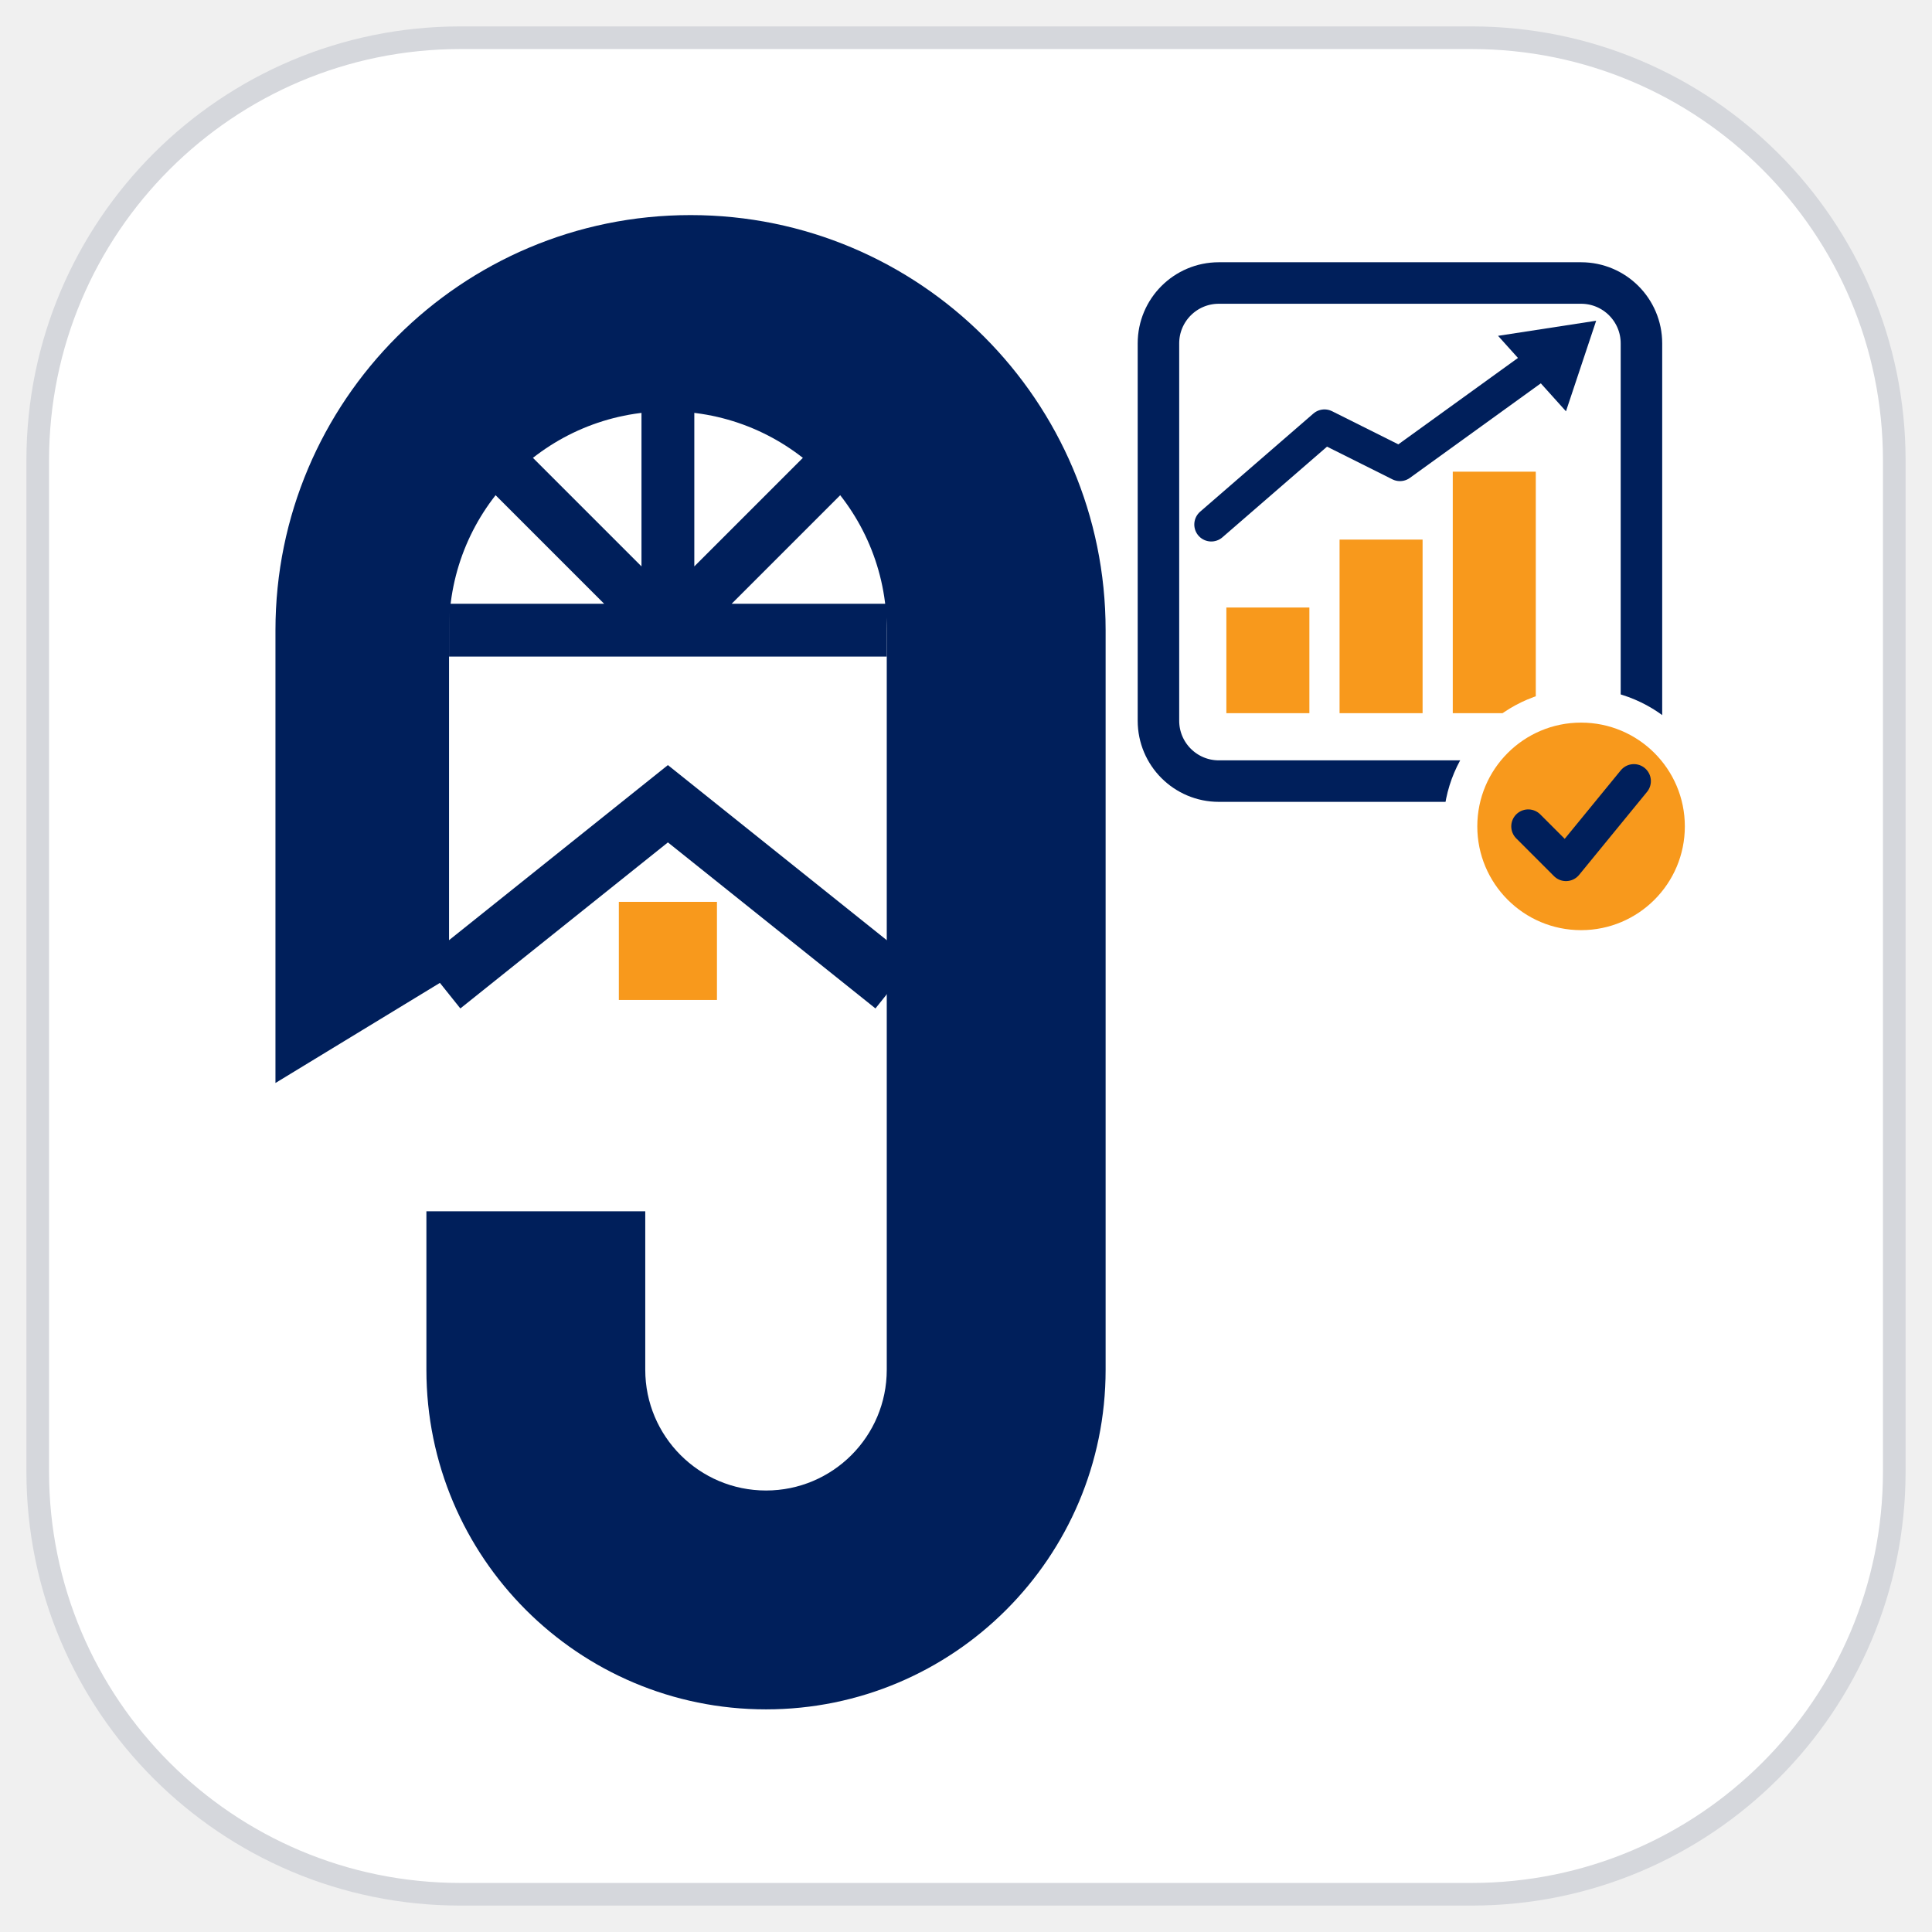
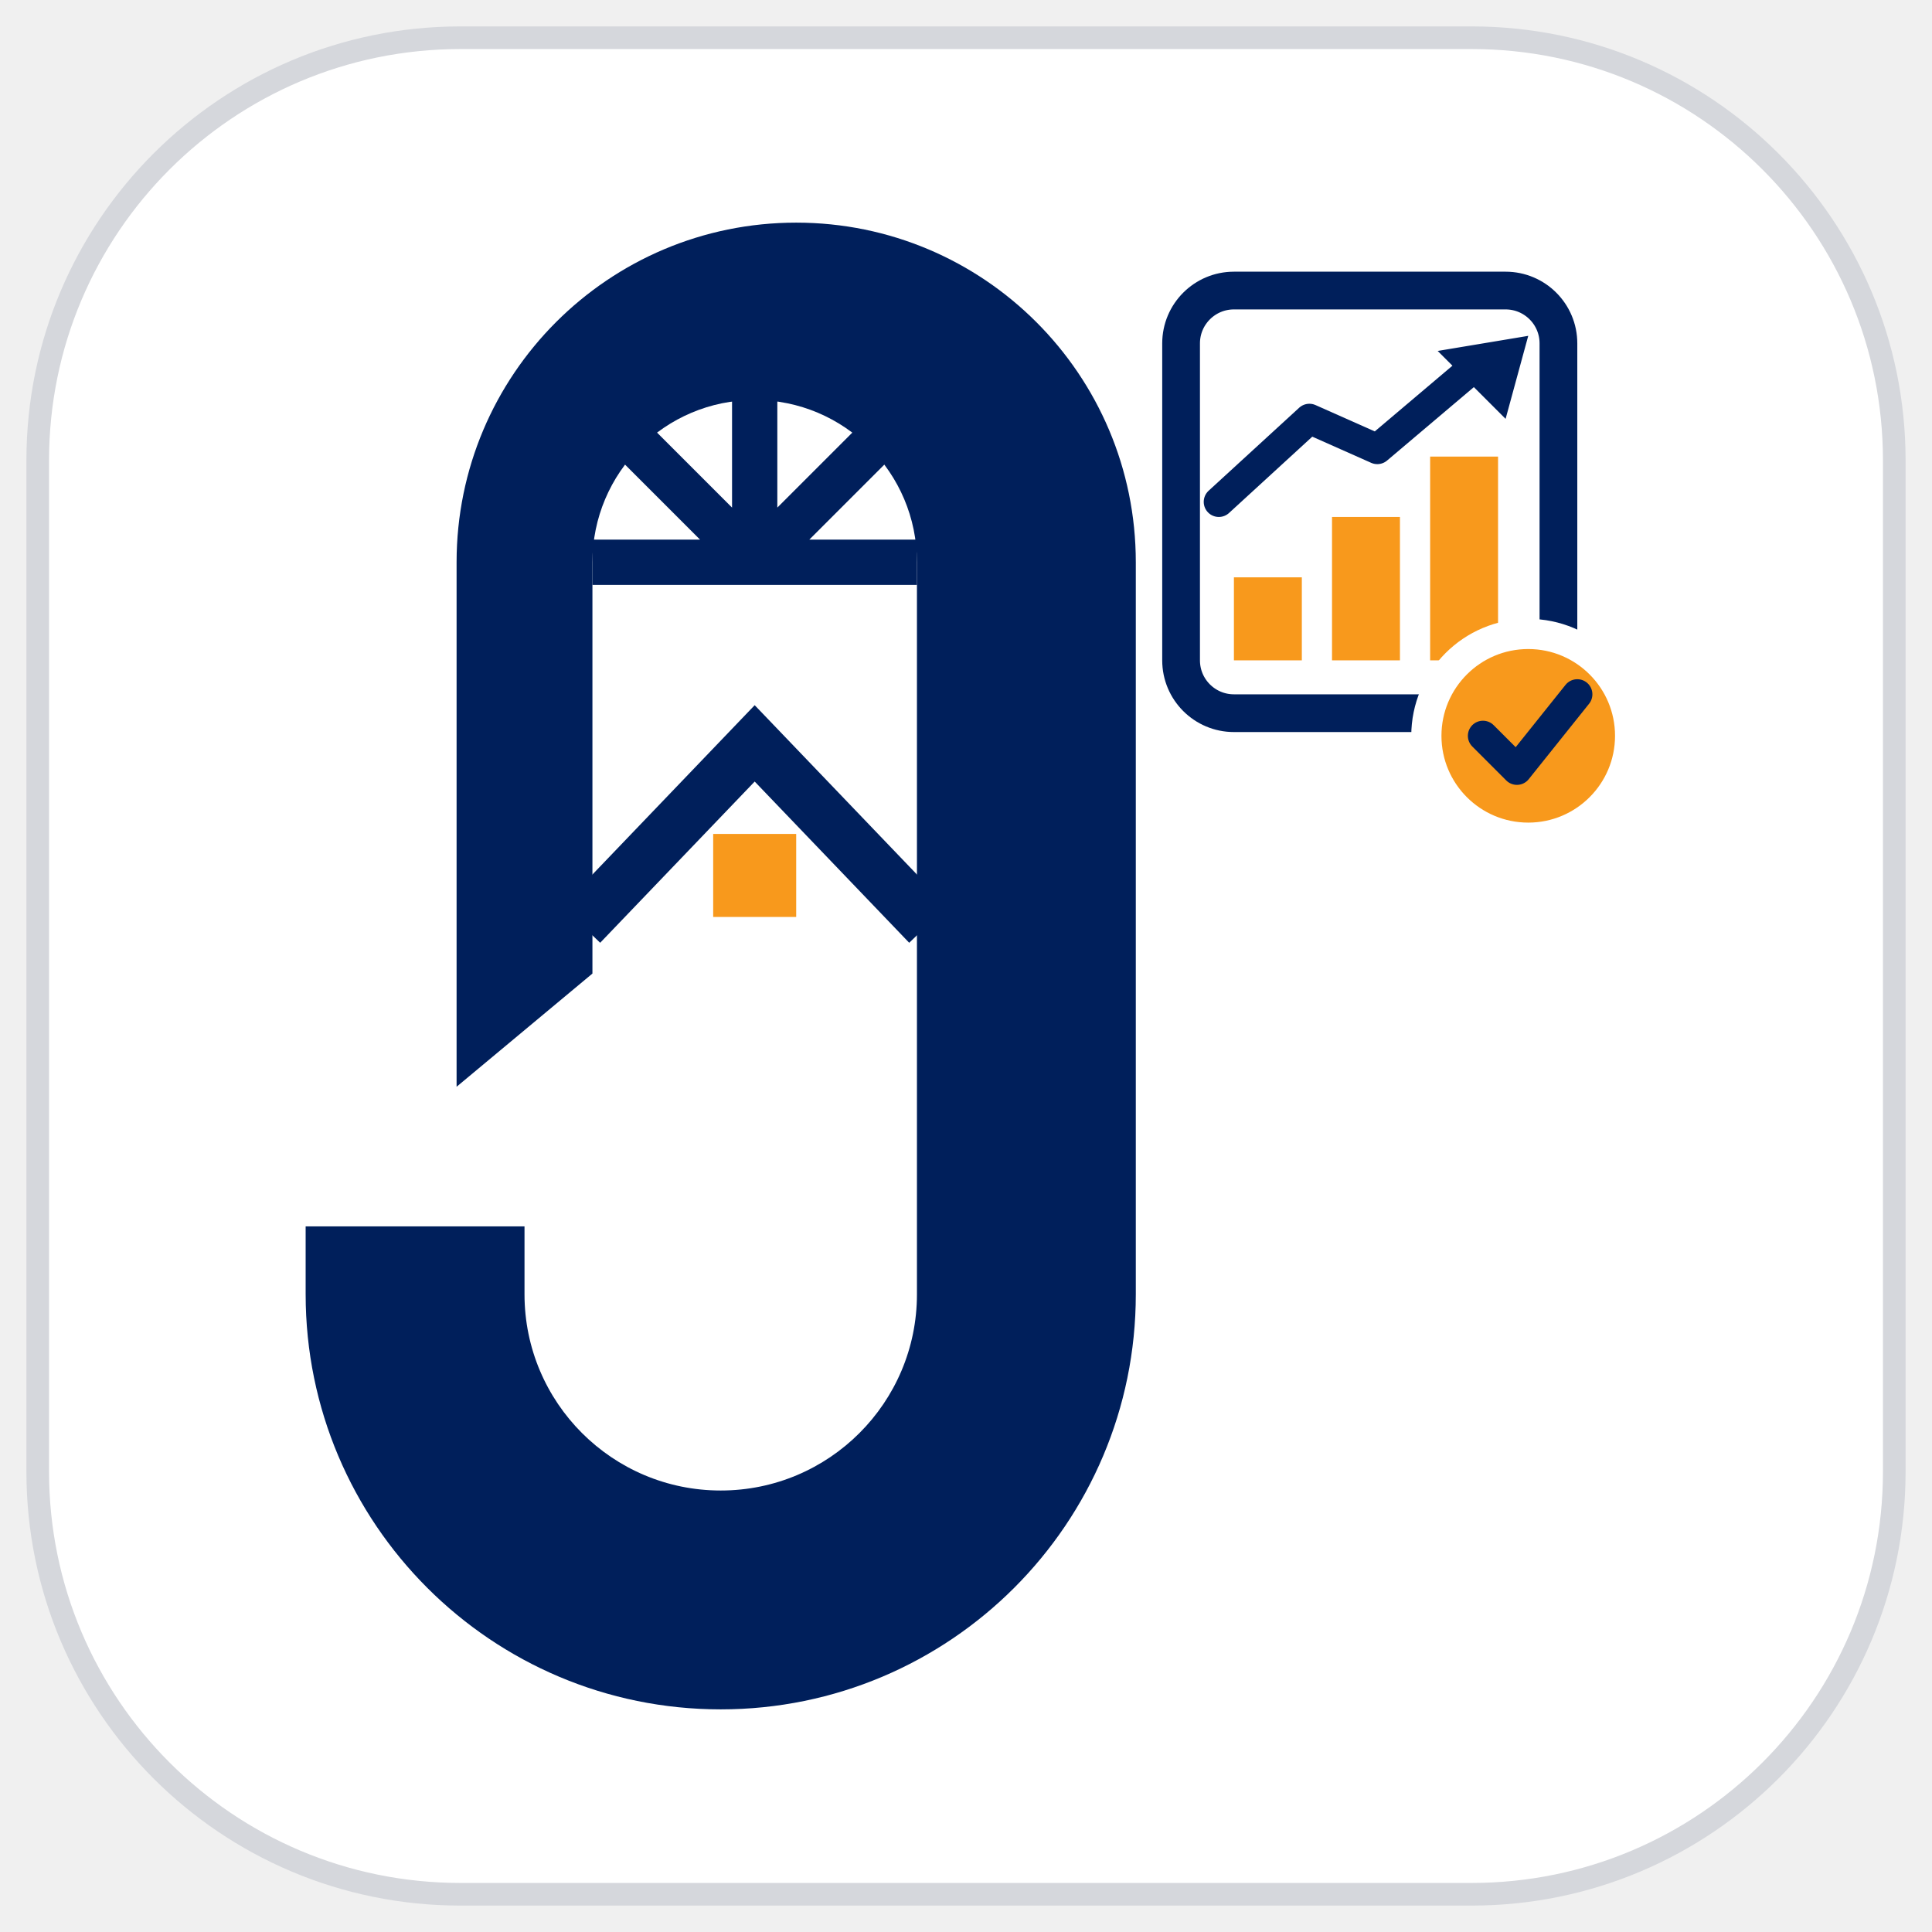
<svg xmlns="http://www.w3.org/2000/svg" viewBox="0 0 512 512" width="512" height="512">
  <rect x="10" y="10" width="492" height="492" rx="112" fill="#FFFFFF" stroke="#D5D7DC" stroke-width="6" />
-   <g transform="translate(-27 -9)">
-     <path d="M100 296V176A110 110 0 0 1 320 176V372A90 90 0 0 1 140 372V330H198V372A32 32 0 0 0 262 372V176A58 58 0 0 0 146 176V268Z" fill="#001F5B" />
-     <path d="M204 176L251 129M204 176V110M204 176L157 129M146 176H262" stroke="#001F5B" stroke-width="14" fill="none" />
-     <path d="M144 270L204 222L264 270" stroke="#001F5B" stroke-width="16" fill="none" stroke-linejoin="miter" />
-     <rect x="191" y="248" width="26" height="26" fill="#F8991C" />
-     <g transform="translate(6 0)">
-       <rect x="328" y="84" width="128" height="132" rx="16" fill="#FFFFFF" stroke="#001F5B" stroke-width="11" />
-       <rect x="346" y="170" width="22" height="28" fill="#F8991C" />
-       <rect x="376" y="152" width="22" height="46" fill="#F8991C" />
-       <rect x="406" y="134" width="22" height="64" fill="#F8991C" />
-       <path d="M342 148L372 122L392 132L428 106" stroke="#001F5B" stroke-width="9" fill="none" stroke-linecap="round" stroke-linejoin="round" />
-       <path d="M444 94L418 98L436 118Z" fill="#001F5B" />
-       <circle cx="440" cy="228" r="32" fill="#F8991C" stroke="#FFFFFF" stroke-width="9" />
-       <path d="M426 228L436 238L454 216" stroke="#001F5B" stroke-width="9" fill="none" stroke-linecap="round" stroke-linejoin="round" />
-     </g>
+   <g transform="translate(-39 3)">
+     <path d="M160 285V146A90 90 0 0 1 340 146V340A110 110 0 0 1 120 340V322H178V340A52 52 0 0 0 282 340V146A43 43 0 0 0 196 146V255Z" fill="#001F5B" />
+     <path d="M239 146L275 110M239 146V96M239 146L203 110M196 146H282" stroke="#001F5B" stroke-width="12" fill="none" />
+     <path d="M193 242L239 194L285 242" stroke="#001F5B" stroke-width="14" fill="none" />
+     <rect x="228" y="218" width="22" height="22" fill="#F8991C" />
+     <rect x="352" y="74" width="100" height="112" rx="14" fill="#FFFFFF" stroke="#001F5B" stroke-width="10" />
+     <rect x="366" y="150" width="18" height="22" fill="#F8991C" />
+     <rect x="392" y="134" width="18" height="38" fill="#F8991C" />
+     <rect x="418" y="118" width="18" height="54" fill="#F8991C" />
+     <path d="M362 130L386 108L404 116L430 94" stroke="#001F5B" stroke-width="8" fill="none" stroke-linecap="round" stroke-linejoin="round" />
+     <path d="M444 86L420 90L438 108Z" fill="#001F5B" />
+     <circle cx="444" cy="192" r="27" fill="#F8991C" stroke="#FFFFFF" stroke-width="8" />
+     <path d="M432 192L441 201L457 181" stroke="#001F5B" stroke-width="8" fill="none" stroke-linecap="round" stroke-linejoin="round" />
  </g>
</svg>
